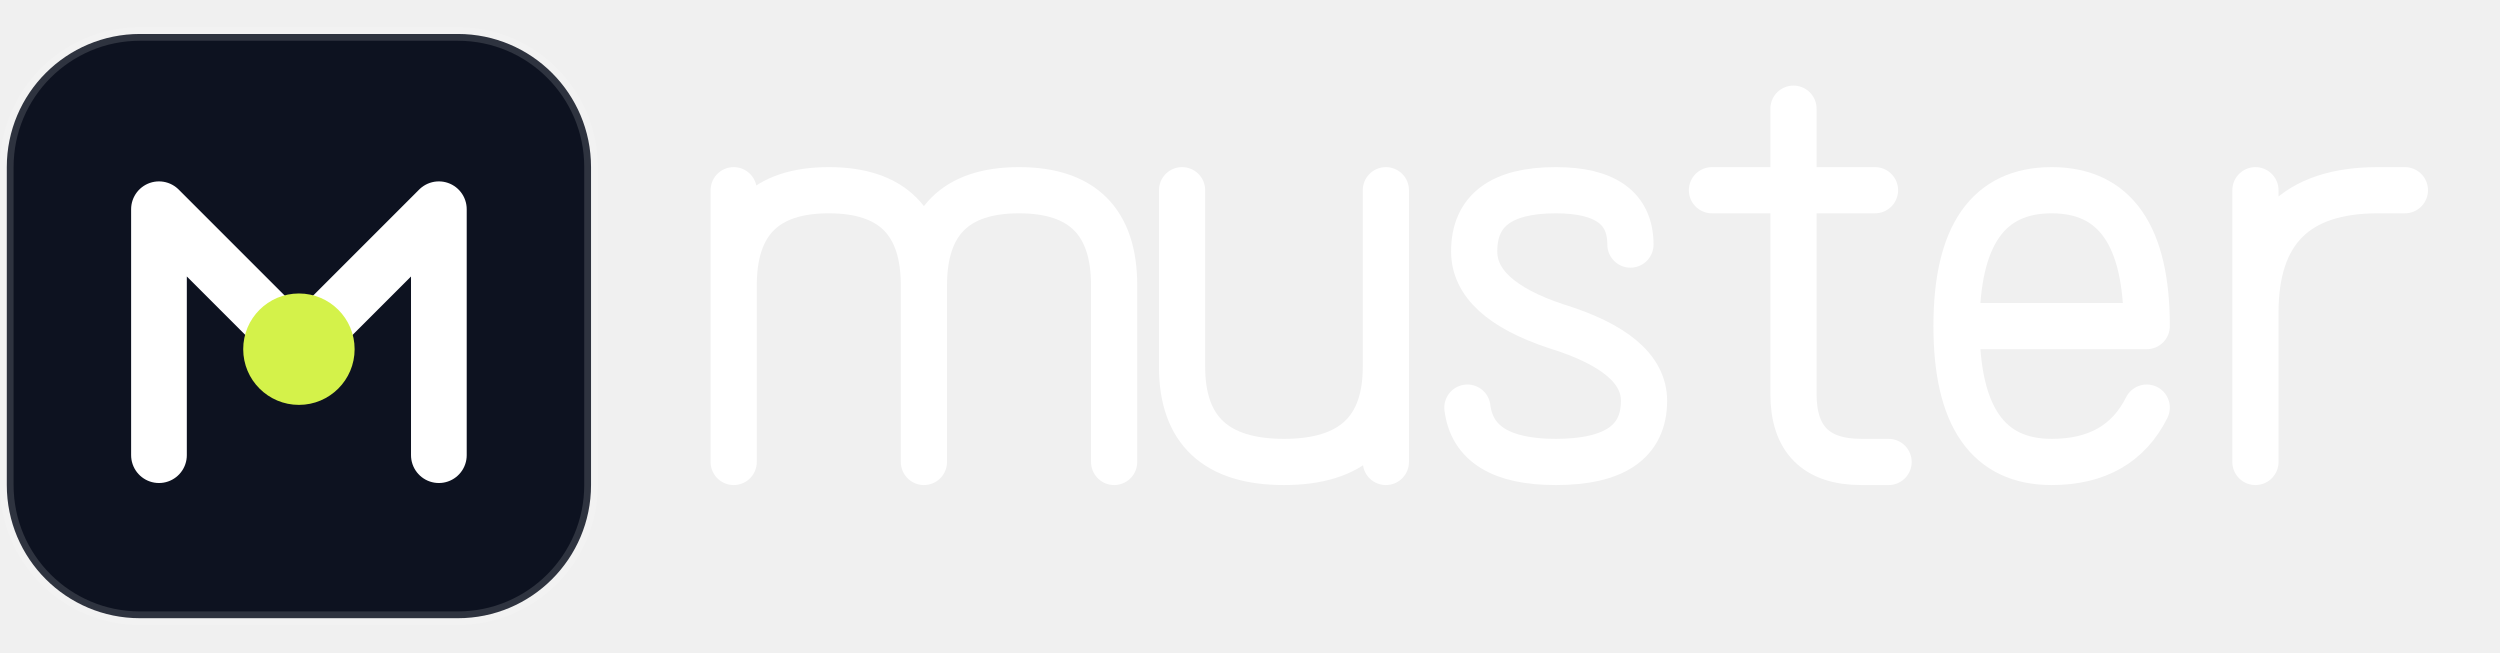
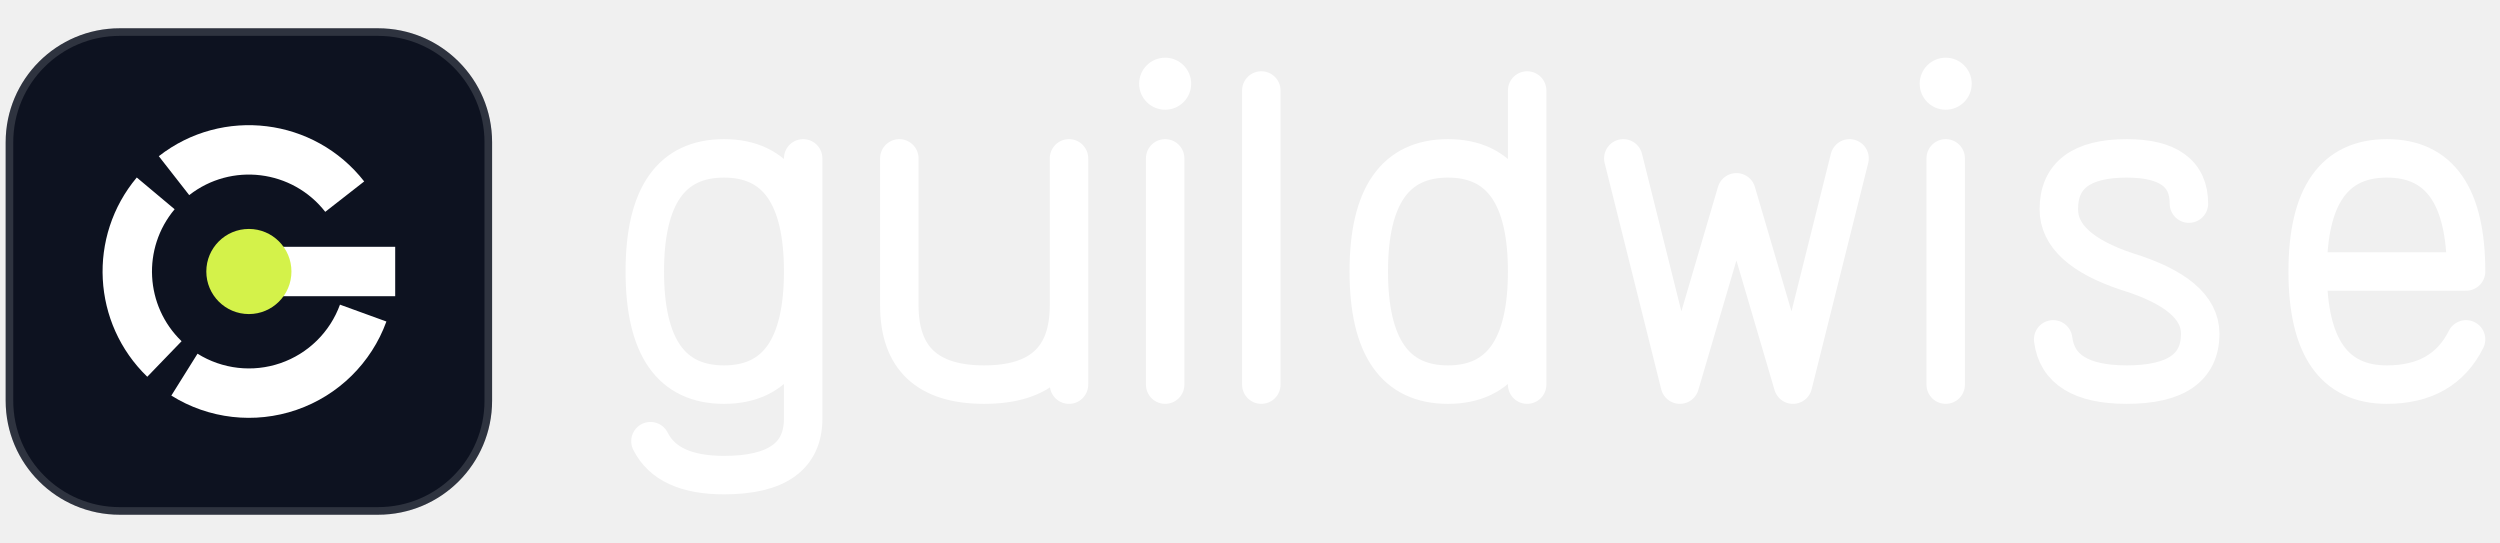
- <svg xmlns="http://www.w3.org/2000/svg" viewBox="0 0 184 48" width="184" height="48" role="img" aria-label="Muster">
-   <rect x="0.5" y="2.5" width="43" height="43" rx="9.8" fill="#0D1220" stroke="#FFFFFF" stroke-opacity="0.14" />
-   <path d="M11.7 33.5V15.4L22 25.7L32.3 15.4V33.5" fill="none" stroke="#FFFFFF" stroke-width="4.1" stroke-linecap="round" stroke-linejoin="round" />
-   <circle cx="22" cy="25.7" r="4.1" fill="#D4F24A" />
+ <svg xmlns="http://www.w3.org/2000/svg" viewBox="0 0 221 48" width="221" height="48" role="img" aria-label="Guildwise">
+   <g transform="translate(0.5 2.5) scale(0.6719)">
+     <rect width="64" height="64" rx="15" fill="#0D1220" />
+     <rect x="0.5" y="0.5" width="63" height="63" rx="14.5" fill="none" stroke="#FFFFFF" stroke-opacity="0.14" />
+     <path d="M44.61 22.15A16 16 0 0 0 22.15 19.39 M19.74 21.72A16 16 0 0 0 20.89 43.51 M23.52 45.57A16 16 0 0 0 47.04 37.47" fill="none" stroke="#FFFFFF" stroke-width="6.5" />
+     <path d="M32 32H51.25" stroke="#FFFFFF" stroke-width="6.5" />
+     <circle cx="32" cy="32" r="5.6" fill="#D4F24A" />
+   </g>
  <g fill="none" stroke-width="3.4" stroke-linecap="round" stroke-linejoin="round" stroke="#FFFFFF">
-     <path d="M0 34V14M0 21Q0 14 7 14Q14 14 14 21V34M14 21Q14 14 21 14Q28 14 28 21V34" transform="translate(54 0)" />
-     <path d="M0 14V27Q0 34 7.5 34Q15 34 15 27M15 14V34" transform="translate(87 0)" />
-     <path d="M13 18Q13 14 7.5 14Q1.5 14 1.5 18.5Q1.5 22 7.5 24Q14 26 14 29.5Q14 34 7.5 34Q1.5 34 1 30" transform="translate(107 0)" />
-     <path d="M6 8V29Q6 34 11 34H13M0 14H12" transform="translate(126 0)" />
-     <path d="M1 24H15Q15 14 8 14Q1 14 1 24Q1 34 8 34Q13 34 15 30" transform="translate(143 0)" />
-     <path d="M0 14V34M0 23Q0 14 9 14H11" transform="translate(166 0)" />
+     <path d="M15 24Q15 14 8 14Q1 14 1 24Q1 34 8 34Q15 34 15 24M15 14V37Q15 42 8 42Q3 42 1.5 39" transform="translate(56.0 0)" />
+     <path d="M0 14V27Q0 34 7.5 34Q15 34 15 27M15 14V34" transform="translate(79.5 0)" />
+     <path d="M0 14V34" transform="translate(103.0 0)" />
+     <circle cx="103.0" cy="7.4" r="2.3" fill="#FFFFFF" stroke="none" />
+     <path d="M0 8V34" transform="translate(111.5 0)" />
+     <path d="M15 24Q15 14 8 14Q1 14 1 24Q1 34 8 34Q15 34 15 24M15 8V34" transform="translate(120.0 0)" />
+     <path d="M0 14L5 34L10 17L15 34L20 14" transform="translate(143.5 0)" />
+     <path d="M0 14V34" transform="translate(172.0 0)" />
+     <circle cx="172.0" cy="7.4" r="2.3" fill="#FFFFFF" stroke="none" />
+     <path d="M13 18Q13 14 7.5 14Q1.5 14 1.5 18.5Q1.5 22 7.5 24Q14 26 14 29.5Q14 34 7.5 34Q1.5 34 1 30" transform="translate(180.5 0)" />
+     <path d="M1 24H15Q15 14 8 14Q1 14 1 24Q1 34 8 34Q13 34 15 30" transform="translate(203.0 0)" />
  </g>
</svg>
